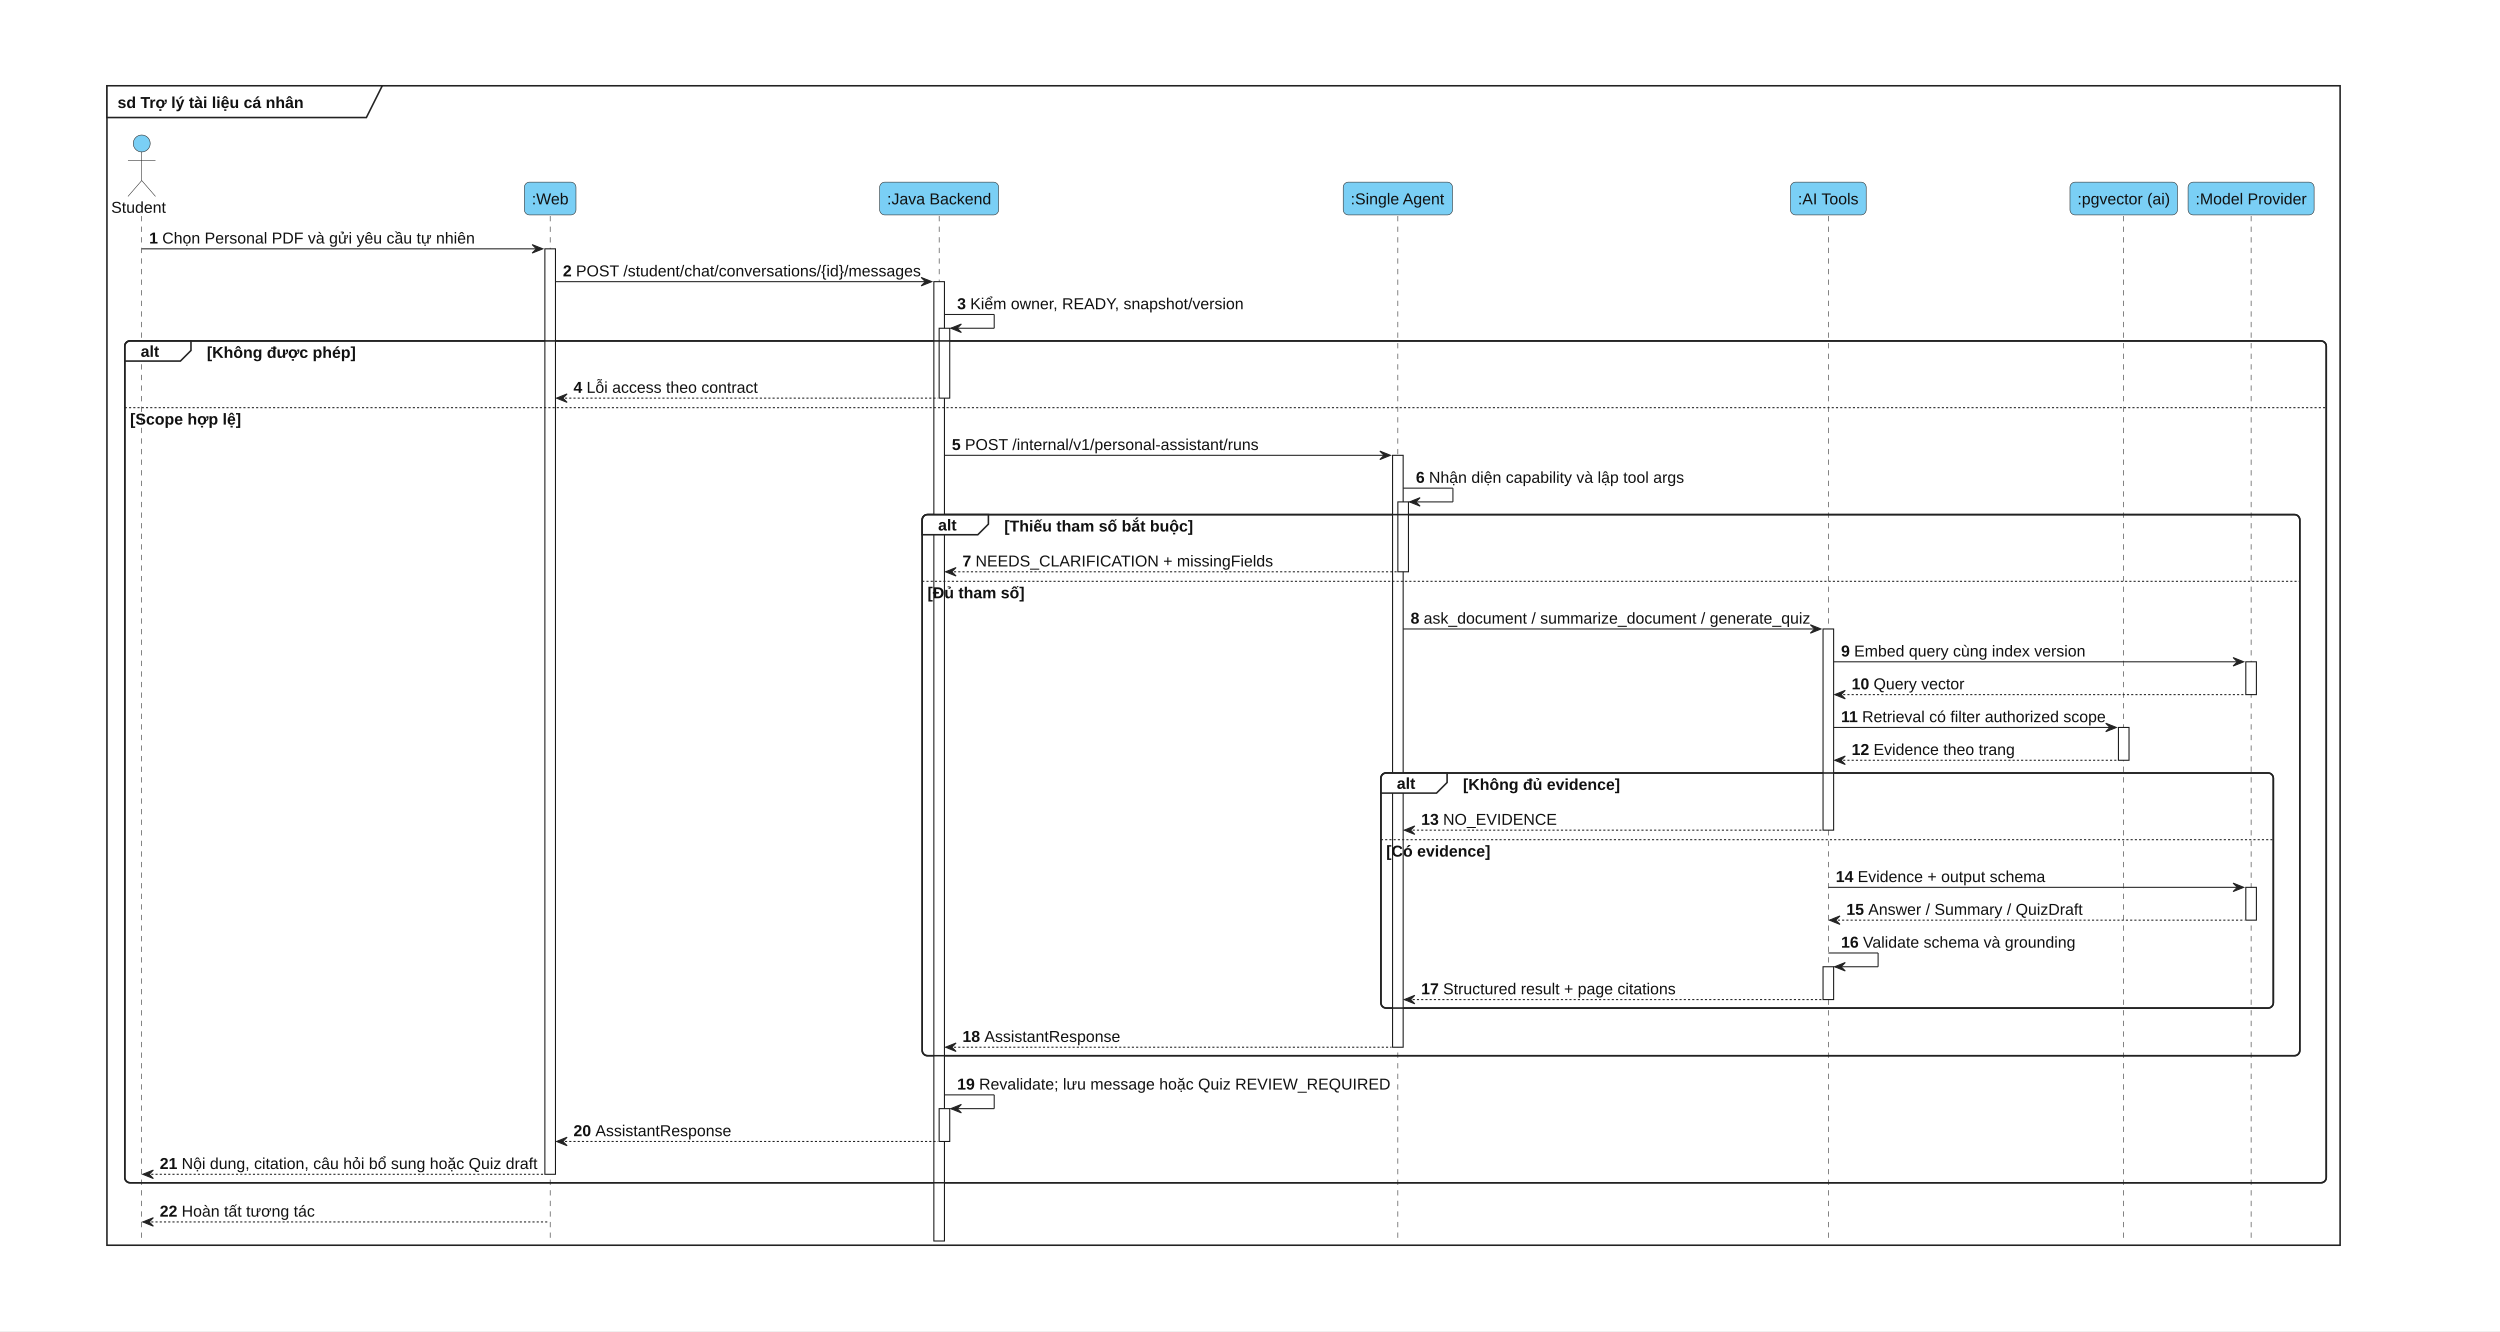
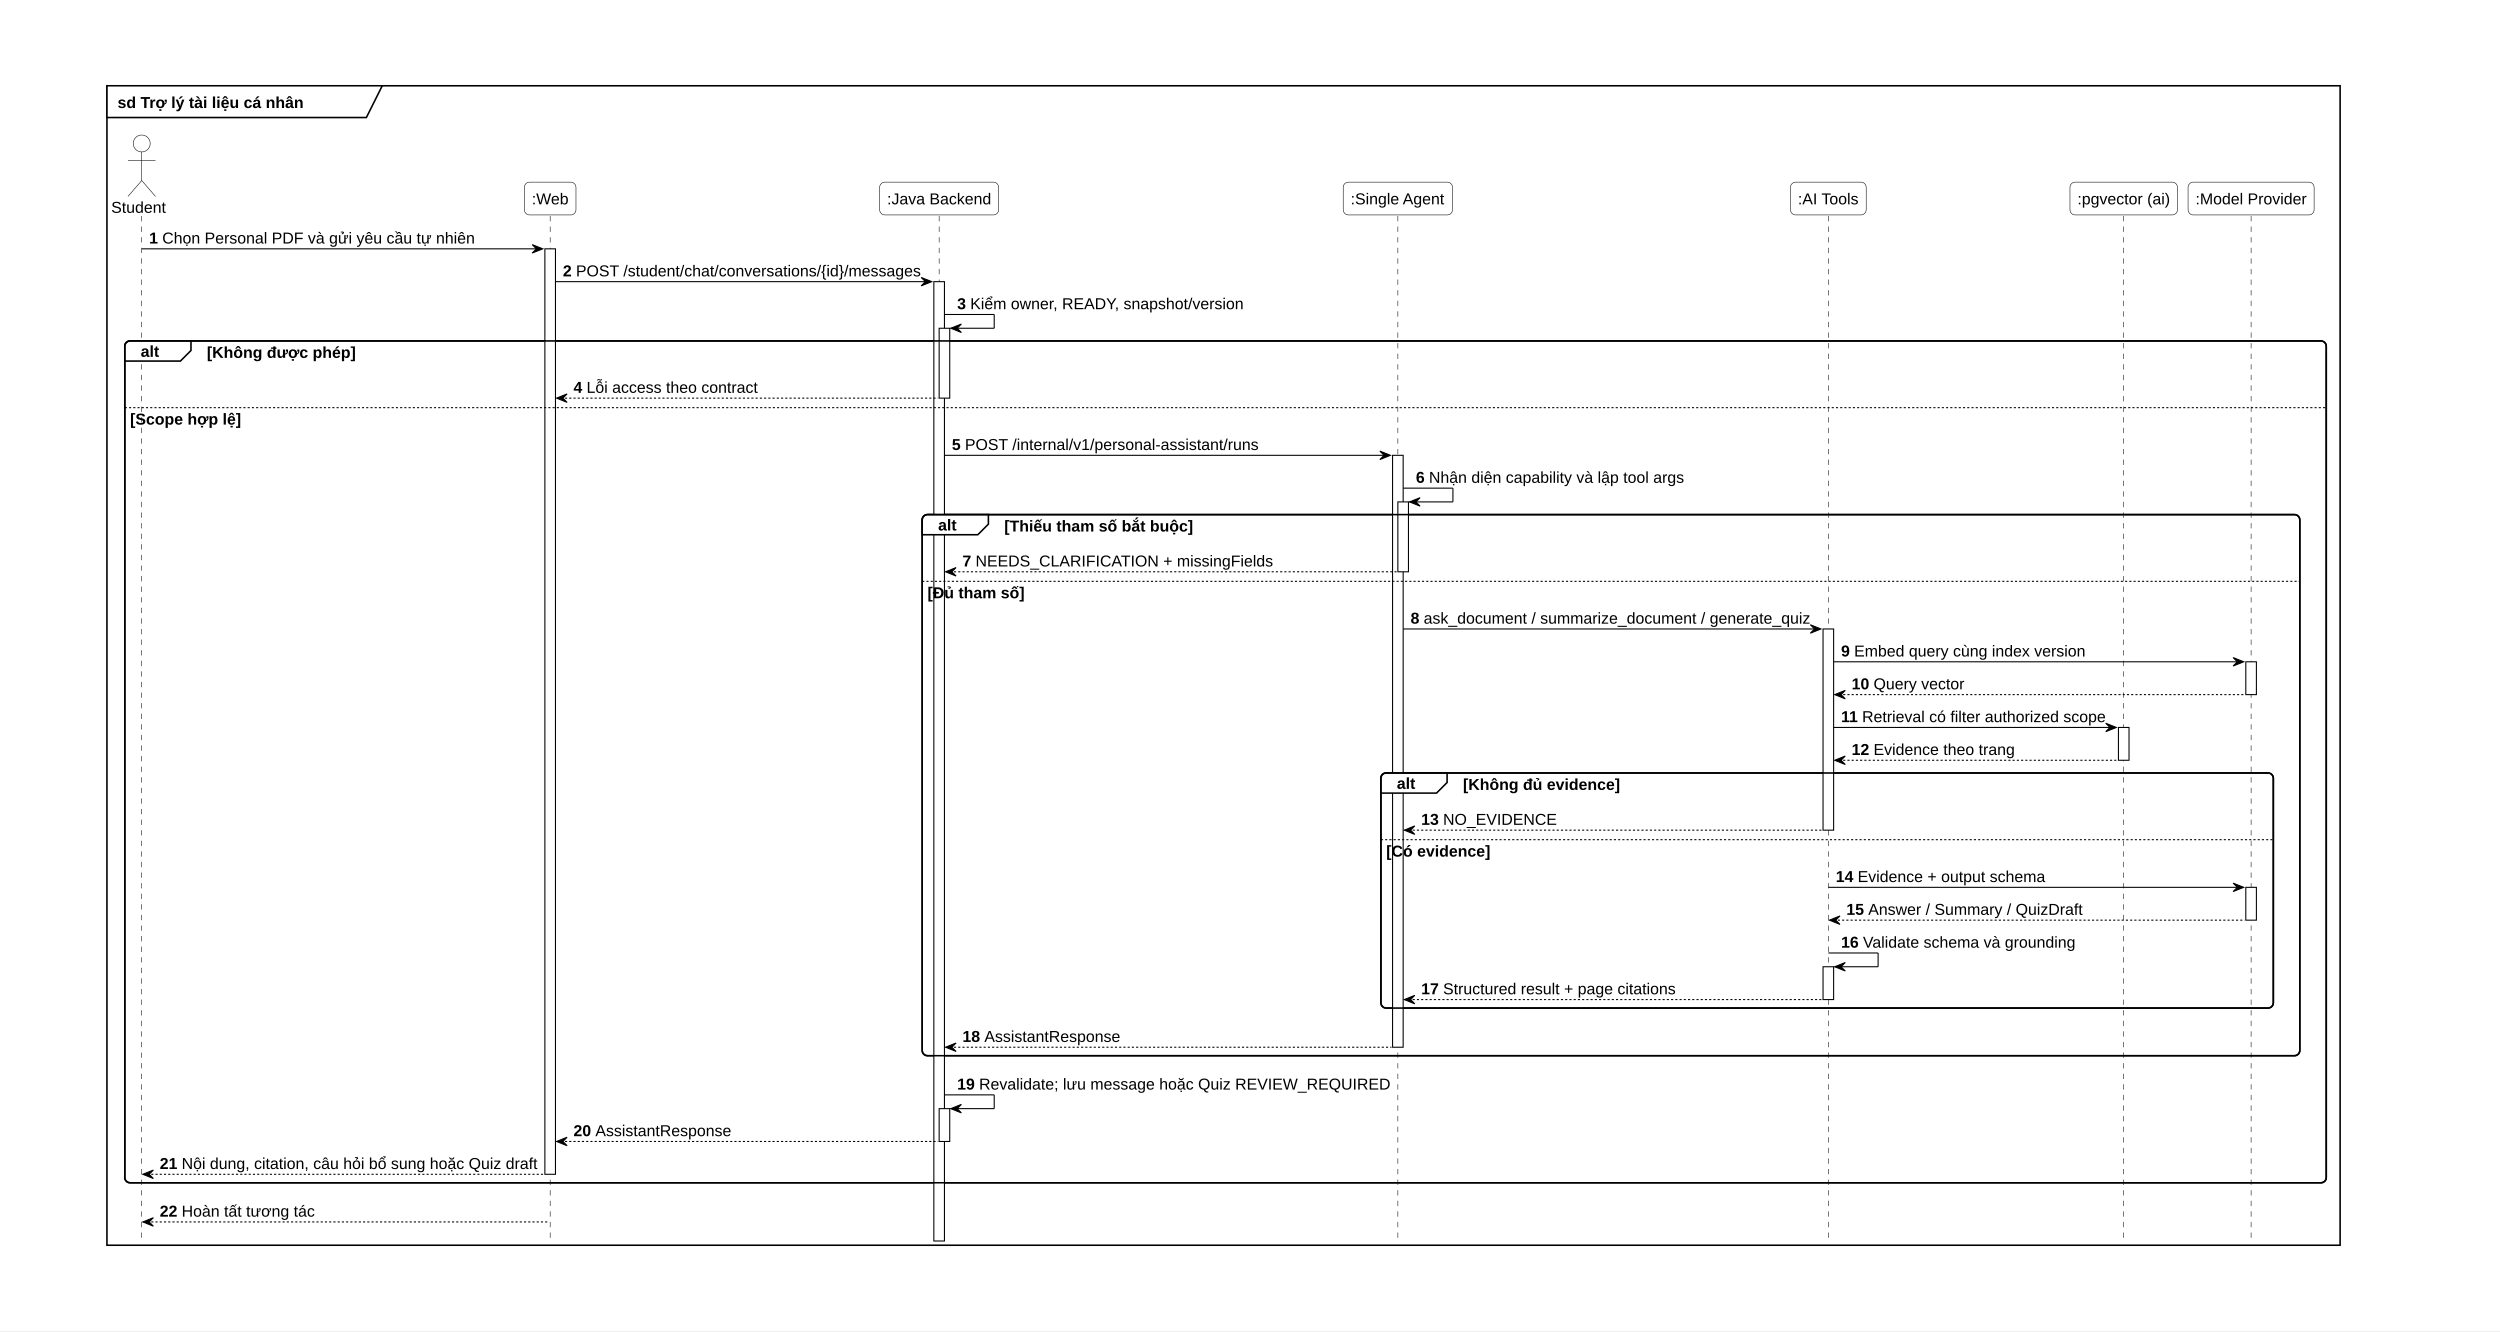
<svg xmlns="http://www.w3.org/2000/svg" version="1.1" viewBox="-100 -80 2361 1257" width="2361" height="1257">
  <rect x="-100" y="-80" width="2361" height="1257" fill="#FFFFFF" />
  <defs />
  <g transform="translate(0 42)">
    <g>
      <rect x="17.85" y="200" width="2079.08" height="795" rx="5" ry="5" fill="#FFFFFF" stroke="#FFFFFF" stroke-width="1" />
-       <rect x="17.85" y="200" width="2079.08" height="795" rx="5" ry="5" fill="#00000000" stroke="#222222" stroke-width="1.50" />
+       <rect x="17.85" y="200" width="2079.08" height="795" rx="5" ry="5" fill="#00000000" stroke="#000000" stroke-width="1.50" />
      <rect x="770.93" y="364" width="1301.00" height="511" rx="5" ry="5" fill="#FFFFFF" stroke="#FFFFFF" stroke-width="1" />
-       <rect x="770.93" y="364" width="1301.00" height="511" rx="5" ry="5" fill="#00000000" stroke="#222222" stroke-width="1.50" />
+       <rect x="770.93" y="364" width="1301.00" height="511" rx="5" ry="5" fill="#00000000" stroke="#000000" stroke-width="1.50" />
      <rect x="1204.14" y="608" width="842.80" height="222" rx="5" ry="5" fill="#FFFFFF" stroke="#FFFFFF" stroke-width="1" />
-       <rect x="1204.14" y="608" width="842.80" height="222" rx="5" ry="5" fill="#00000000" stroke="#222222" stroke-width="1.50" />
+       <rect x="1204.14" y="608" width="842.80" height="222" rx="5" ry="5" fill="#00000000" stroke="#000000" stroke-width="1.50" />
      <g>
        <rect x="30.35" y="82" width="8" height="968" fill="#00000000" stroke="#00000000" stroke-width="0" />
-         <line x1="33.85" y1="82" x2="33.85" y2="1050" stroke="#181818" stroke-width="0.50" stroke-dasharray="5,5" />
+         <line x1="33.85" y1="82" x2="33.85" y2="1050" stroke="#000000" stroke-width="0.50" stroke-dasharray="5,5" />
      </g>
      <g>
        <rect x="416.08" y="82" width="8" height="968" fill="#00000000" stroke="#00000000" stroke-width="0" />
-         <line x1="419.58" y1="82" x2="419.58" y2="1050" stroke="#181818" stroke-width="0.50" stroke-dasharray="5,5" />
-       </g>
-       <g>
-         <rect x="414.58" y="113" width="10" height="874" fill="#FFFFFF" stroke="#181818" stroke-width="1" />
+         <line x1="419.58" y1="82" x2="419.58" y2="1050" stroke="#000000" stroke-width="0.50" stroke-dasharray="5,5" />
+       </g>
+       <g>
+         <rect x="414.58" y="113" width="10" height="874" fill="#FFFFFF" stroke="#000000" stroke-width="1" />
      </g>
      <g>
        <rect x="783.43" y="82" width="8" height="968" fill="#00000000" stroke="#00000000" stroke-width="0" />
-         <line x1="786.93" y1="82" x2="786.93" y2="1050" stroke="#181818" stroke-width="0.50" stroke-dasharray="5,5" />
-       </g>
-       <g>
-         <rect x="781.93" y="144" width="10" height="906" fill="#FFFFFF" stroke="#181818" stroke-width="1" />
-       </g>
-       <g>
-         <rect x="786.93" y="188" width="10" height="66" fill="#FFFFFF" stroke="#181818" stroke-width="1" />
-       </g>
-       <g>
-         <rect x="786.93" y="925" width="10" height="31" fill="#FFFFFF" stroke="#181818" stroke-width="1" />
+         <line x1="786.93" y1="82" x2="786.93" y2="1050" stroke="#000000" stroke-width="0.50" stroke-dasharray="5,5" />
+       </g>
+       <g>
+         <rect x="781.93" y="144" width="10" height="906" fill="#FFFFFF" stroke="#000000" stroke-width="1" />
+       </g>
+       <g>
+         <rect x="786.93" y="188" width="10" height="66" fill="#FFFFFF" stroke="#000000" stroke-width="1" />
+       </g>
+       <g>
+         <rect x="786.93" y="925" width="10" height="31" fill="#FFFFFF" stroke="#000000" stroke-width="1" />
      </g>
      <g>
        <rect x="1216.64" y="82" width="8" height="968" fill="#00000000" stroke="#00000000" stroke-width="0" />
-         <line x1="1220.14" y1="82" x2="1220.14" y2="1050" stroke="#181818" stroke-width="0.50" stroke-dasharray="5,5" />
-       </g>
-       <g>
-         <rect x="1215.14" y="308" width="10" height="559" fill="#FFFFFF" stroke="#181818" stroke-width="1" />
-       </g>
-       <g>
-         <rect x="1220.14" y="352" width="10" height="66" fill="#FFFFFF" stroke="#181818" stroke-width="1" />
+         <line x1="1220.14" y1="82" x2="1220.14" y2="1050" stroke="#000000" stroke-width="0.50" stroke-dasharray="5,5" />
+       </g>
+       <g>
+         <rect x="1215.14" y="308" width="10" height="559" fill="#FFFFFF" stroke="#000000" stroke-width="1" />
+       </g>
+       <g>
+         <rect x="1220.14" y="352" width="10" height="66" fill="#FFFFFF" stroke="#000000" stroke-width="1" />
      </g>
      <g>
        <rect x="1623.18" y="82" width="8" height="968" fill="#00000000" stroke="#00000000" stroke-width="0" />
-         <line x1="1626.68" y1="82" x2="1626.68" y2="1050" stroke="#181818" stroke-width="0.50" stroke-dasharray="5,5" />
-       </g>
-       <g>
-         <rect x="1621.68" y="472" width="10" height="190" fill="#FFFFFF" stroke="#181818" stroke-width="1" />
-       </g>
-       <g>
-         <rect x="1621.68" y="791" width="10" height="31" fill="#FFFFFF" stroke="#181818" stroke-width="1" />
+         <line x1="1626.68" y1="82" x2="1626.68" y2="1050" stroke="#000000" stroke-width="0.50" stroke-dasharray="5,5" />
+       </g>
+       <g>
+         <rect x="1621.68" y="472" width="10" height="190" fill="#FFFFFF" stroke="#000000" stroke-width="1" />
+       </g>
+       <g>
+         <rect x="1621.68" y="791" width="10" height="31" fill="#FFFFFF" stroke="#000000" stroke-width="1" />
      </g>
      <g>
        <rect x="1902.15" y="82" width="8" height="968" fill="#00000000" stroke="#00000000" stroke-width="0" />
-         <line x1="1905.65" y1="82" x2="1905.65" y2="1050" stroke="#181818" stroke-width="0.50" stroke-dasharray="5,5" />
-       </g>
-       <g>
-         <rect x="1900.65" y="565" width="10" height="31" fill="#FFFFFF" stroke="#181818" stroke-width="1" />
+         <line x1="1905.65" y1="82" x2="1905.65" y2="1050" stroke="#000000" stroke-width="0.50" stroke-dasharray="5,5" />
+       </g>
+       <g>
+         <rect x="1900.65" y="565" width="10" height="31" fill="#FFFFFF" stroke="#000000" stroke-width="1" />
      </g>
      <g>
        <rect x="2022.44" y="82" width="8" height="968" fill="#00000000" stroke="#00000000" stroke-width="0" />
-         <line x1="2025.94" y1="82" x2="2025.94" y2="1050" stroke="#181818" stroke-width="0.50" stroke-dasharray="5,5" />
-       </g>
-       <g>
-         <rect x="2020.94" y="503" width="10" height="31" fill="#FFFFFF" stroke="#181818" stroke-width="1" />
-       </g>
-       <g>
-         <rect x="2020.94" y="716" width="10" height="31" fill="#FFFFFF" stroke="#181818" stroke-width="1" />
-       </g>
-       <text x="5" y="79" font-size="15" fill="#111111" xml:space="preserve" style="white-space: pre" font-family="Arial">Student</text>
-       <circle cx="33.85" cy="13.50" r="8" fill="#7ACFF5" stroke="#222222" stroke-width="0.50" />
-       <path d="M33.85,21.50 L33.85,48.50 M20.85,29.50 L46.85,29.50 M33.85,48.50 L20.85,63.50 M33.85,48.50 L46.85,63.50" fill="#00000000" stroke="#222222" stroke-width="0.50" />
-       <rect x="395.21" y="50" width="48.74" height="31" rx="5" ry="5" fill="#7ACFF5" stroke="#222222" stroke-width="0.50" />
-       <text x="402.21" y="71" font-size="15" fill="#111111" xml:space="preserve" style="white-space: pre" font-family="Arial">:Web</text>
-       <rect x="730.74" y="50" width="112.39" height="31" rx="5" ry="5" fill="#7ACFF5" stroke="#222222" stroke-width="0.50" />
-       <text x="737.74" y="71" font-size="15" fill="#111111" xml:space="preserve" style="white-space: pre" font-family="Arial">:Java Backend</text>
-       <rect x="1168.52" y="50" width="103.23" height="31" rx="5" ry="5" fill="#7ACFF5" stroke="#222222" stroke-width="0.50" />
-       <text x="1175.52" y="71" font-size="15" fill="#111111" xml:space="preserve" style="white-space: pre" font-family="Arial">:Single Agent</text>
-       <rect x="1590.92" y="50" width="71.52" height="31" rx="5" ry="5" fill="#7ACFF5" stroke="#222222" stroke-width="0.50" />
-       <text x="1597.92" y="71" font-size="15" fill="#111111" xml:space="preserve" style="white-space: pre" font-family="Arial">:AI Tools</text>
-       <rect x="1854.88" y="50" width="101.53" height="31" rx="5" ry="5" fill="#7ACFF5" stroke="#222222" stroke-width="0.50" />
-       <text x="1861.88" y="71" font-size="15" fill="#111111" xml:space="preserve" style="white-space: pre" font-family="Arial">:pgvector (ai)</text>
-       <rect x="1966.41" y="50" width="119.04" height="31" rx="5" ry="5" fill="#7ACFF5" stroke="#222222" stroke-width="0.50" />
-       <text x="1973.41" y="71" font-size="15" fill="#111111" xml:space="preserve" style="white-space: pre" font-family="Arial">:Model Provider</text>
-       <polygon points="402.58,109 412.58,113 402.58,117 406.58,113" fill="#222222" stroke="#222222" stroke-width="1" />
-       <line x1="33.85" y1="113" x2="408.58" y2="113" stroke="#222222" stroke-width="1" />
-       <text x="40.85" y="108" font-size="15" fill="#111111" xml:space="preserve" style="white-space: pre" font-weight="bold" font-family="Arial">1</text>
-       <text x="53.20" y="108" font-size="15" fill="#111111" xml:space="preserve" style="white-space: pre" font-family="Arial">Chọn Personal PDF và gửi yêu cầu tự nhiên</text>
-       <polygon points="769.93,140 779.93,144 769.93,148 773.93,144" fill="#222222" stroke="#222222" stroke-width="1" />
-       <line x1="424.58" y1="144" x2="775.93" y2="144" stroke="#222222" stroke-width="1" />
-       <text x="431.58" y="139" font-size="15" fill="#111111" xml:space="preserve" style="white-space: pre" font-weight="bold" font-family="Arial">2</text>
-       <text x="443.92" y="139" font-size="15" fill="#111111" xml:space="preserve" style="white-space: pre" font-family="Arial">POST /student/chat/conversations/{id}/messages</text>
-       <line x1="791.93" y1="175" x2="838.93" y2="175" stroke="#222222" stroke-width="1" />
-       <line x1="838.93" y1="175" x2="838.93" y2="188" stroke="#222222" stroke-width="1" />
-       <line x1="797.93" y1="188" x2="838.93" y2="188" stroke="#222222" stroke-width="1" />
-       <polygon points="807.93,184 797.93,188 807.93,192 803.93,188" fill="#222222" stroke="#222222" stroke-width="1" />
-       <text x="803.93" y="170" font-size="15" fill="#111111" xml:space="preserve" style="white-space: pre" font-weight="bold" font-family="Arial">3</text>
-       <text x="816.27" y="170" font-size="15" fill="#111111" xml:space="preserve" style="white-space: pre" font-family="Arial">Kiểm owner, READY, snapshot/version</text>
-       <path d="M22.85,200 L80.36,200 L80.36,209 L70.36,219 L17.85,219 L17.85,205 A5,5 0 0 1 22.85,200" fill="#FFFFFF" stroke="#222222" stroke-width="1.50" />
-       <rect x="17.85" y="200" width="2079.08" height="795" rx="5" ry="5" fill="#00000000" stroke="#222222" stroke-width="1.50" />
-       <text x="32.85" y="215" font-size="15" fill="#111111" xml:space="preserve" style="white-space: pre" font-weight="bold" font-family="Arial">alt</text>
-       <text x="95.36" y="216" font-size="15" fill="#111111" xml:space="preserve" style="white-space: pre" font-weight="bold" font-family="Arial">[Không được phép]</text>
-       <polygon points="435.58,250 425.58,254 435.58,258 431.58,254" fill="#222222" stroke="#222222" stroke-width="1" />
-       <line x1="429.58" y1="254" x2="785.93" y2="254" stroke="#222222" stroke-width="1" stroke-dasharray="2,2" />
-       <text x="441.58" y="249" font-size="15" fill="#111111" xml:space="preserve" style="white-space: pre" font-weight="bold" font-family="Arial">4</text>
-       <text x="453.92" y="249" font-size="15" fill="#111111" xml:space="preserve" style="white-space: pre" font-family="Arial">Lỗi access theo contract</text>
-       <line x1="17.85" y1="263" x2="2096.94" y2="263" stroke="#222222" stroke-width="1" stroke-dasharray="2,2" />
-       <text x="22.85" y="279" font-size="15" fill="#111111" xml:space="preserve" style="white-space: pre" font-weight="bold" font-family="Arial">[Scope hợp lệ]</text>
-       <polygon points="1203.14,304 1213.14,308 1203.14,312 1207.14,308" fill="#222222" stroke="#222222" stroke-width="1" />
-       <line x1="791.93" y1="308" x2="1209.14" y2="308" stroke="#222222" stroke-width="1" />
-       <text x="798.93" y="303" font-size="15" fill="#111111" xml:space="preserve" style="white-space: pre" font-weight="bold" font-family="Arial">5</text>
-       <text x="811.27" y="303" font-size="15" fill="#111111" xml:space="preserve" style="white-space: pre" font-family="Arial">POST /internal/v1/personal-assistant/runs</text>
-       <line x1="1225.14" y1="339" x2="1272.14" y2="339" stroke="#222222" stroke-width="1" />
-       <line x1="1272.14" y1="339" x2="1272.14" y2="352" stroke="#222222" stroke-width="1" />
-       <line x1="1231.14" y1="352" x2="1272.14" y2="352" stroke="#222222" stroke-width="1" />
-       <polygon points="1241.14,348 1231.14,352 1241.14,356 1237.14,352" fill="#222222" stroke="#222222" stroke-width="1" />
-       <text x="1237.14" y="334" font-size="15" fill="#111111" xml:space="preserve" style="white-space: pre" font-weight="bold" font-family="Arial">6</text>
-       <text x="1249.48" y="334" font-size="15" fill="#111111" xml:space="preserve" style="white-space: pre" font-family="Arial">Nhận diện capability và lập tool args</text>
-       <path d="M775.93,364 L833.44,364 L833.44,373 L823.44,383 L770.93,383 L770.93,369 A5,5 0 0 1 775.93,364" fill="#FFFFFF" stroke="#222222" stroke-width="1.50" />
-       <rect x="770.93" y="364" width="1301.00" height="511" rx="5" ry="5" fill="#00000000" stroke="#222222" stroke-width="1.50" />
-       <text x="785.93" y="379" font-size="15" fill="#111111" xml:space="preserve" style="white-space: pre" font-weight="bold" font-family="Arial">alt</text>
-       <text x="848.44" y="380" font-size="15" fill="#111111" xml:space="preserve" style="white-space: pre" font-weight="bold" font-family="Arial">[Thiếu tham số bắt buộc]</text>
-       <polygon points="802.93,414 792.93,418 802.93,422 798.93,418" fill="#222222" stroke="#222222" stroke-width="1" />
-       <line x1="796.93" y1="418" x2="1219.14" y2="418" stroke="#222222" stroke-width="1" stroke-dasharray="2,2" />
-       <text x="808.93" y="413" font-size="15" fill="#111111" xml:space="preserve" style="white-space: pre" font-weight="bold" font-family="Arial">7</text>
-       <text x="821.27" y="413" font-size="15" fill="#111111" xml:space="preserve" style="white-space: pre" font-family="Arial">NEEDS_CLARIFICATION + missingFields</text>
-       <line x1="770.93" y1="427" x2="2071.94" y2="427" stroke="#222222" stroke-width="1" stroke-dasharray="2,2" />
-       <text x="775.93" y="443" font-size="15" fill="#111111" xml:space="preserve" style="white-space: pre" font-weight="bold" font-family="Arial">[Đủ tham số]</text>
-       <polygon points="1609.68,468 1619.68,472 1609.68,476 1613.68,472" fill="#222222" stroke="#222222" stroke-width="1" />
-       <line x1="1225.14" y1="472" x2="1615.68" y2="472" stroke="#222222" stroke-width="1" />
-       <text x="1232.14" y="467" font-size="15" fill="#111111" xml:space="preserve" style="white-space: pre" font-weight="bold" font-family="Arial">8</text>
-       <text x="1244.48" y="467" font-size="15" fill="#111111" xml:space="preserve" style="white-space: pre" font-family="Arial">ask_document / summarize_document / generate_quiz</text>
-       <polygon points="2008.94,499 2018.94,503 2008.94,507 2012.94,503" fill="#222222" stroke="#222222" stroke-width="1" />
-       <line x1="1631.68" y1="503" x2="2014.94" y2="503" stroke="#222222" stroke-width="1" />
-       <text x="1638.68" y="498" font-size="15" fill="#111111" xml:space="preserve" style="white-space: pre" font-weight="bold" font-family="Arial">9</text>
-       <text x="1651.02" y="498" font-size="15" fill="#111111" xml:space="preserve" style="white-space: pre" font-family="Arial">Embed query cùng index version</text>
-       <polygon points="1642.68,530 1632.68,534 1642.68,538 1638.68,534" fill="#222222" stroke="#222222" stroke-width="1" />
-       <line x1="1636.68" y1="534" x2="2019.94" y2="534" stroke="#222222" stroke-width="1" stroke-dasharray="2,2" />
-       <text x="1648.68" y="529" font-size="15" fill="#111111" xml:space="preserve" style="white-space: pre" font-weight="bold" font-family="Arial">10</text>
-       <text x="1669.36" y="529" font-size="15" fill="#111111" xml:space="preserve" style="white-space: pre" font-family="Arial">Query vector</text>
-       <polygon points="1888.65,561 1898.65,565 1888.65,569 1892.65,565" fill="#222222" stroke="#222222" stroke-width="1" />
-       <line x1="1631.68" y1="565" x2="1894.65" y2="565" stroke="#222222" stroke-width="1" />
-       <text x="1638.68" y="560" font-size="15" fill="#111111" xml:space="preserve" style="white-space: pre" font-weight="bold" font-family="Arial">11</text>
-       <text x="1658.54" y="560" font-size="15" fill="#111111" xml:space="preserve" style="white-space: pre" font-family="Arial">Retrieval có filter authorized scope</text>
-       <polygon points="1642.68,592 1632.68,596 1642.68,600 1638.68,596" fill="#222222" stroke="#222222" stroke-width="1" />
-       <line x1="1636.68" y1="596" x2="1899.65" y2="596" stroke="#222222" stroke-width="1" stroke-dasharray="2,2" />
-       <text x="1648.68" y="591" font-size="15" fill="#111111" xml:space="preserve" style="white-space: pre" font-weight="bold" font-family="Arial">12</text>
-       <text x="1669.36" y="591" font-size="15" fill="#111111" xml:space="preserve" style="white-space: pre" font-family="Arial">Evidence theo trang</text>
-       <path d="M1209.14,608 L1266.64,608 L1266.64,617 L1256.64,627 L1204.14,627 L1204.14,613 A5,5 0 0 1 1209.14,608" fill="#FFFFFF" stroke="#222222" stroke-width="1.50" />
-       <rect x="1204.14" y="608" width="842.80" height="222" rx="5" ry="5" fill="#00000000" stroke="#222222" stroke-width="1.50" />
-       <text x="1219.14" y="623" font-size="15" fill="#111111" xml:space="preserve" style="white-space: pre" font-weight="bold" font-family="Arial">alt</text>
-       <text x="1281.64" y="624" font-size="15" fill="#111111" xml:space="preserve" style="white-space: pre" font-weight="bold" font-family="Arial">[Không đủ evidence]</text>
-       <polygon points="1236.14,658 1226.14,662 1236.14,666 1232.14,662" fill="#222222" stroke="#222222" stroke-width="1" />
-       <line x1="1230.14" y1="662" x2="1620.68" y2="662" stroke="#222222" stroke-width="1" stroke-dasharray="2,2" />
-       <text x="1242.14" y="657" font-size="15" fill="#111111" xml:space="preserve" style="white-space: pre" font-weight="bold" font-family="Arial">13</text>
-       <text x="1262.82" y="657" font-size="15" fill="#111111" xml:space="preserve" style="white-space: pre" font-family="Arial">NO_EVIDENCE</text>
-       <line x1="1204.14" y1="671" x2="2046.94" y2="671" stroke="#222222" stroke-width="1" stroke-dasharray="2,2" />
-       <text x="1209.14" y="687" font-size="15" fill="#111111" xml:space="preserve" style="white-space: pre" font-weight="bold" font-family="Arial">[Có evidence]</text>
-       <polygon points="2008.94,712 2018.94,716 2008.94,720 2012.94,716" fill="#222222" stroke="#222222" stroke-width="1" />
-       <line x1="1626.68" y1="716" x2="2014.94" y2="716" stroke="#222222" stroke-width="1" />
-       <text x="1633.68" y="711" font-size="15" fill="#111111" xml:space="preserve" style="white-space: pre" font-weight="bold" font-family="Arial">14</text>
-       <text x="1654.36" y="711" font-size="15" fill="#111111" xml:space="preserve" style="white-space: pre" font-family="Arial">Evidence + output schema</text>
-       <polygon points="1637.68,743 1627.68,747 1637.68,751 1633.68,747" fill="#222222" stroke="#222222" stroke-width="1" />
-       <line x1="1631.68" y1="747" x2="2019.94" y2="747" stroke="#222222" stroke-width="1" stroke-dasharray="2,2" />
-       <text x="1643.68" y="742" font-size="15" fill="#111111" xml:space="preserve" style="white-space: pre" font-weight="bold" font-family="Arial">15</text>
-       <text x="1664.36" y="742" font-size="15" fill="#111111" xml:space="preserve" style="white-space: pre" font-family="Arial">Answer / Summary / QuizDraft</text>
-       <line x1="1626.68" y1="778" x2="1673.68" y2="778" stroke="#222222" stroke-width="1" />
-       <line x1="1673.68" y1="778" x2="1673.68" y2="791" stroke="#222222" stroke-width="1" />
-       <line x1="1632.68" y1="791" x2="1673.68" y2="791" stroke="#222222" stroke-width="1" />
-       <polygon points="1642.68,787 1632.68,791 1642.68,795 1638.68,791" fill="#222222" stroke="#222222" stroke-width="1" />
-       <text x="1638.68" y="773" font-size="15" fill="#111111" xml:space="preserve" style="white-space: pre" font-weight="bold" font-family="Arial">16</text>
-       <text x="1659.36" y="773" font-size="15" fill="#111111" xml:space="preserve" style="white-space: pre" font-family="Arial">Validate schema và grounding</text>
-       <polygon points="1236.14,818 1226.14,822 1236.14,826 1232.14,822" fill="#222222" stroke="#222222" stroke-width="1" />
-       <line x1="1230.14" y1="822" x2="1620.68" y2="822" stroke="#222222" stroke-width="1" stroke-dasharray="2,2" />
-       <text x="1242.14" y="817" font-size="15" fill="#111111" xml:space="preserve" style="white-space: pre" font-weight="bold" font-family="Arial">17</text>
-       <text x="1262.82" y="817" font-size="15" fill="#111111" xml:space="preserve" style="white-space: pre" font-family="Arial">Structured result + page citations</text>
-       <polygon points="802.93,863 792.93,867 802.93,871 798.93,867" fill="#222222" stroke="#222222" stroke-width="1" />
-       <line x1="796.93" y1="867" x2="1214.14" y2="867" stroke="#222222" stroke-width="1" stroke-dasharray="2,2" />
-       <text x="808.93" y="862" font-size="15" fill="#111111" xml:space="preserve" style="white-space: pre" font-weight="bold" font-family="Arial">18</text>
-       <text x="829.62" y="862" font-size="15" fill="#111111" xml:space="preserve" style="white-space: pre" font-family="Arial">AssistantResponse</text>
-       <line x1="791.93" y1="912" x2="838.93" y2="912" stroke="#222222" stroke-width="1" />
-       <line x1="838.93" y1="912" x2="838.93" y2="925" stroke="#222222" stroke-width="1" />
-       <line x1="797.93" y1="925" x2="838.93" y2="925" stroke="#222222" stroke-width="1" />
-       <polygon points="807.93,921 797.93,925 807.93,929 803.93,925" fill="#222222" stroke="#222222" stroke-width="1" />
-       <text x="803.93" y="907" font-size="15" fill="#111111" xml:space="preserve" style="white-space: pre" font-weight="bold" font-family="Arial">19</text>
-       <text x="824.62" y="907" font-size="15" fill="#111111" xml:space="preserve" style="white-space: pre" font-family="Arial">Revalidate; lưu message hoặc Quiz REVIEW_REQUIRED</text>
-       <polygon points="435.58,952 425.58,956 435.58,960 431.58,956" fill="#222222" stroke="#222222" stroke-width="1" />
-       <line x1="429.58" y1="956" x2="785.93" y2="956" stroke="#222222" stroke-width="1" stroke-dasharray="2,2" />
-       <text x="441.58" y="951" font-size="15" fill="#111111" xml:space="preserve" style="white-space: pre" font-weight="bold" font-family="Arial">20</text>
-       <text x="462.27" y="951" font-size="15" fill="#111111" xml:space="preserve" style="white-space: pre" font-family="Arial">AssistantResponse</text>
-       <polygon points="44.85,983 34.85,987 44.85,991 40.85,987" fill="#222222" stroke="#222222" stroke-width="1" />
-       <line x1="38.85" y1="987" x2="413.58" y2="987" stroke="#222222" stroke-width="1" stroke-dasharray="2,2" />
-       <text x="50.85" y="982" font-size="15" fill="#111111" xml:space="preserve" style="white-space: pre" font-weight="bold" font-family="Arial">21</text>
-       <text x="71.54" y="982" font-size="15" fill="#111111" xml:space="preserve" style="white-space: pre" font-family="Arial">Nội dung, citation, câu hỏi bổ sung hoặc Quiz draft</text>
-       <polygon points="44.85,1028 34.85,1032 44.85,1036 40.85,1032" fill="#222222" stroke="#222222" stroke-width="1" />
-       <line x1="38.85" y1="1032" x2="418.58" y2="1032" stroke="#222222" stroke-width="1" stroke-dasharray="2,2" />
-       <text x="50.85" y="1027" font-size="15" fill="#111111" xml:space="preserve" style="white-space: pre" font-weight="bold" font-family="Arial">22</text>
-       <text x="71.54" y="1027" font-size="15" fill="#111111" xml:space="preserve" style="white-space: pre" font-family="Arial">Hoàn tất tương tác</text>
+         <line x1="2025.94" y1="82" x2="2025.94" y2="1050" stroke="#000000" stroke-width="0.50" stroke-dasharray="5,5" />
+       </g>
+       <g>
+         <rect x="2020.94" y="503" width="10" height="31" fill="#FFFFFF" stroke="#000000" stroke-width="1" />
+       </g>
+       <g>
+         <rect x="2020.94" y="716" width="10" height="31" fill="#FFFFFF" stroke="#000000" stroke-width="1" />
+       </g>
+       <text x="5" y="79" font-size="15" fill="#000000" xml:space="preserve" style="white-space: pre" font-family="Arial">Student</text>
+       <circle cx="33.85" cy="13.50" r="8" fill="#FFFFFF" stroke="#000000" stroke-width="0.50" />
+       <path d="M33.85,21.50 L33.85,48.50 M20.85,29.50 L46.85,29.50 M33.85,48.50 L20.85,63.50 M33.85,48.50 L46.85,63.50" fill="#00000000" stroke="#000000" stroke-width="0.50" />
+       <rect x="395.21" y="50" width="48.74" height="31" rx="5" ry="5" fill="#FFFFFF" stroke="#000000" stroke-width="0.50" />
+       <text x="402.21" y="71" font-size="15" fill="#000000" xml:space="preserve" style="white-space: pre" font-family="Arial">:Web</text>
+       <rect x="730.74" y="50" width="112.39" height="31" rx="5" ry="5" fill="#FFFFFF" stroke="#000000" stroke-width="0.50" />
+       <text x="737.74" y="71" font-size="15" fill="#000000" xml:space="preserve" style="white-space: pre" font-family="Arial">:Java Backend</text>
+       <rect x="1168.52" y="50" width="103.23" height="31" rx="5" ry="5" fill="#FFFFFF" stroke="#000000" stroke-width="0.50" />
+       <text x="1175.52" y="71" font-size="15" fill="#000000" xml:space="preserve" style="white-space: pre" font-family="Arial">:Single Agent</text>
+       <rect x="1590.92" y="50" width="71.52" height="31" rx="5" ry="5" fill="#FFFFFF" stroke="#000000" stroke-width="0.50" />
+       <text x="1597.92" y="71" font-size="15" fill="#000000" xml:space="preserve" style="white-space: pre" font-family="Arial">:AI Tools</text>
+       <rect x="1854.88" y="50" width="101.53" height="31" rx="5" ry="5" fill="#FFFFFF" stroke="#000000" stroke-width="0.50" />
+       <text x="1861.88" y="71" font-size="15" fill="#000000" xml:space="preserve" style="white-space: pre" font-family="Arial">:pgvector (ai)</text>
+       <rect x="1966.41" y="50" width="119.04" height="31" rx="5" ry="5" fill="#FFFFFF" stroke="#000000" stroke-width="0.50" />
+       <text x="1973.41" y="71" font-size="15" fill="#000000" xml:space="preserve" style="white-space: pre" font-family="Arial">:Model Provider</text>
+       <polygon points="402.58,109 412.58,113 402.58,117 406.58,113" fill="#000000" stroke="#000000" stroke-width="1" />
+       <line x1="33.85" y1="113" x2="408.58" y2="113" stroke="#000000" stroke-width="1" />
+       <text x="40.85" y="108" font-size="15" fill="#000000" xml:space="preserve" style="white-space: pre" font-weight="bold" font-family="Arial">1</text>
+       <text x="53.20" y="108" font-size="15" fill="#000000" xml:space="preserve" style="white-space: pre" font-family="Arial">Chọn Personal PDF và gửi yêu cầu tự nhiên</text>
+       <polygon points="769.93,140 779.93,144 769.93,148 773.93,144" fill="#000000" stroke="#000000" stroke-width="1" />
+       <line x1="424.58" y1="144" x2="775.93" y2="144" stroke="#000000" stroke-width="1" />
+       <text x="431.58" y="139" font-size="15" fill="#000000" xml:space="preserve" style="white-space: pre" font-weight="bold" font-family="Arial">2</text>
+       <text x="443.92" y="139" font-size="15" fill="#000000" xml:space="preserve" style="white-space: pre" font-family="Arial">POST /student/chat/conversations/{id}/messages</text>
+       <line x1="791.93" y1="175" x2="838.93" y2="175" stroke="#000000" stroke-width="1" />
+       <line x1="838.93" y1="175" x2="838.93" y2="188" stroke="#000000" stroke-width="1" />
+       <line x1="797.93" y1="188" x2="838.93" y2="188" stroke="#000000" stroke-width="1" />
+       <polygon points="807.93,184 797.93,188 807.93,192 803.93,188" fill="#000000" stroke="#000000" stroke-width="1" />
+       <text x="803.93" y="170" font-size="15" fill="#000000" xml:space="preserve" style="white-space: pre" font-weight="bold" font-family="Arial">3</text>
+       <text x="816.27" y="170" font-size="15" fill="#000000" xml:space="preserve" style="white-space: pre" font-family="Arial">Kiểm owner, READY, snapshot/version</text>
+       <path d="M22.85,200 L80.36,200 L80.36,209 L70.36,219 L17.85,219 L17.85,205 A5,5 0 0 1 22.85,200" fill="#FFFFFF" stroke="#000000" stroke-width="1.50" />
+       <rect x="17.85" y="200" width="2079.08" height="795" rx="5" ry="5" fill="#00000000" stroke="#000000" stroke-width="1.50" />
+       <text x="32.85" y="215" font-size="15" fill="#000000" xml:space="preserve" style="white-space: pre" font-weight="bold" font-family="Arial">alt</text>
+       <text x="95.36" y="216" font-size="15" fill="#000000" xml:space="preserve" style="white-space: pre" font-weight="bold" font-family="Arial">[Không được phép]</text>
+       <polygon points="435.58,250 425.58,254 435.58,258 431.58,254" fill="#000000" stroke="#000000" stroke-width="1" />
+       <line x1="429.58" y1="254" x2="785.93" y2="254" stroke="#000000" stroke-width="1" stroke-dasharray="2,2" />
+       <text x="441.58" y="249" font-size="15" fill="#000000" xml:space="preserve" style="white-space: pre" font-weight="bold" font-family="Arial">4</text>
+       <text x="453.92" y="249" font-size="15" fill="#000000" xml:space="preserve" style="white-space: pre" font-family="Arial">Lỗi access theo contract</text>
+       <line x1="17.85" y1="263" x2="2096.94" y2="263" stroke="#000000" stroke-width="1" stroke-dasharray="2,2" />
+       <text x="22.85" y="279" font-size="15" fill="#000000" xml:space="preserve" style="white-space: pre" font-weight="bold" font-family="Arial">[Scope hợp lệ]</text>
+       <polygon points="1203.14,304 1213.14,308 1203.14,312 1207.14,308" fill="#000000" stroke="#000000" stroke-width="1" />
+       <line x1="791.93" y1="308" x2="1209.14" y2="308" stroke="#000000" stroke-width="1" />
+       <text x="798.93" y="303" font-size="15" fill="#000000" xml:space="preserve" style="white-space: pre" font-weight="bold" font-family="Arial">5</text>
+       <text x="811.27" y="303" font-size="15" fill="#000000" xml:space="preserve" style="white-space: pre" font-family="Arial">POST /internal/v1/personal-assistant/runs</text>
+       <line x1="1225.14" y1="339" x2="1272.14" y2="339" stroke="#000000" stroke-width="1" />
+       <line x1="1272.14" y1="339" x2="1272.14" y2="352" stroke="#000000" stroke-width="1" />
+       <line x1="1231.14" y1="352" x2="1272.14" y2="352" stroke="#000000" stroke-width="1" />
+       <polygon points="1241.14,348 1231.14,352 1241.14,356 1237.14,352" fill="#000000" stroke="#000000" stroke-width="1" />
+       <text x="1237.14" y="334" font-size="15" fill="#000000" xml:space="preserve" style="white-space: pre" font-weight="bold" font-family="Arial">6</text>
+       <text x="1249.48" y="334" font-size="15" fill="#000000" xml:space="preserve" style="white-space: pre" font-family="Arial">Nhận diện capability và lập tool args</text>
+       <path d="M775.93,364 L833.44,364 L833.44,373 L823.44,383 L770.93,383 L770.93,369 A5,5 0 0 1 775.93,364" fill="#FFFFFF" stroke="#000000" stroke-width="1.50" />
+       <rect x="770.93" y="364" width="1301.00" height="511" rx="5" ry="5" fill="#00000000" stroke="#000000" stroke-width="1.50" />
+       <text x="785.93" y="379" font-size="15" fill="#000000" xml:space="preserve" style="white-space: pre" font-weight="bold" font-family="Arial">alt</text>
+       <text x="848.44" y="380" font-size="15" fill="#000000" xml:space="preserve" style="white-space: pre" font-weight="bold" font-family="Arial">[Thiếu tham số bắt buộc]</text>
+       <polygon points="802.93,414 792.93,418 802.93,422 798.93,418" fill="#000000" stroke="#000000" stroke-width="1" />
+       <line x1="796.93" y1="418" x2="1219.14" y2="418" stroke="#000000" stroke-width="1" stroke-dasharray="2,2" />
+       <text x="808.93" y="413" font-size="15" fill="#000000" xml:space="preserve" style="white-space: pre" font-weight="bold" font-family="Arial">7</text>
+       <text x="821.27" y="413" font-size="15" fill="#000000" xml:space="preserve" style="white-space: pre" font-family="Arial">NEEDS_CLARIFICATION + missingFields</text>
+       <line x1="770.93" y1="427" x2="2071.94" y2="427" stroke="#000000" stroke-width="1" stroke-dasharray="2,2" />
+       <text x="775.93" y="443" font-size="15" fill="#000000" xml:space="preserve" style="white-space: pre" font-weight="bold" font-family="Arial">[Đủ tham số]</text>
+       <polygon points="1609.68,468 1619.68,472 1609.68,476 1613.68,472" fill="#000000" stroke="#000000" stroke-width="1" />
+       <line x1="1225.14" y1="472" x2="1615.68" y2="472" stroke="#000000" stroke-width="1" />
+       <text x="1232.14" y="467" font-size="15" fill="#000000" xml:space="preserve" style="white-space: pre" font-weight="bold" font-family="Arial">8</text>
+       <text x="1244.48" y="467" font-size="15" fill="#000000" xml:space="preserve" style="white-space: pre" font-family="Arial">ask_document / summarize_document / generate_quiz</text>
+       <polygon points="2008.94,499 2018.94,503 2008.94,507 2012.94,503" fill="#000000" stroke="#000000" stroke-width="1" />
+       <line x1="1631.68" y1="503" x2="2014.94" y2="503" stroke="#000000" stroke-width="1" />
+       <text x="1638.68" y="498" font-size="15" fill="#000000" xml:space="preserve" style="white-space: pre" font-weight="bold" font-family="Arial">9</text>
+       <text x="1651.02" y="498" font-size="15" fill="#000000" xml:space="preserve" style="white-space: pre" font-family="Arial">Embed query cùng index version</text>
+       <polygon points="1642.68,530 1632.68,534 1642.68,538 1638.68,534" fill="#000000" stroke="#000000" stroke-width="1" />
+       <line x1="1636.68" y1="534" x2="2019.94" y2="534" stroke="#000000" stroke-width="1" stroke-dasharray="2,2" />
+       <text x="1648.68" y="529" font-size="15" fill="#000000" xml:space="preserve" style="white-space: pre" font-weight="bold" font-family="Arial">10</text>
+       <text x="1669.36" y="529" font-size="15" fill="#000000" xml:space="preserve" style="white-space: pre" font-family="Arial">Query vector</text>
+       <polygon points="1888.65,561 1898.65,565 1888.65,569 1892.65,565" fill="#000000" stroke="#000000" stroke-width="1" />
+       <line x1="1631.68" y1="565" x2="1894.65" y2="565" stroke="#000000" stroke-width="1" />
+       <text x="1638.68" y="560" font-size="15" fill="#000000" xml:space="preserve" style="white-space: pre" font-weight="bold" font-family="Arial">11</text>
+       <text x="1658.54" y="560" font-size="15" fill="#000000" xml:space="preserve" style="white-space: pre" font-family="Arial">Retrieval có filter authorized scope</text>
+       <polygon points="1642.68,592 1632.68,596 1642.68,600 1638.68,596" fill="#000000" stroke="#000000" stroke-width="1" />
+       <line x1="1636.68" y1="596" x2="1899.65" y2="596" stroke="#000000" stroke-width="1" stroke-dasharray="2,2" />
+       <text x="1648.68" y="591" font-size="15" fill="#000000" xml:space="preserve" style="white-space: pre" font-weight="bold" font-family="Arial">12</text>
+       <text x="1669.36" y="591" font-size="15" fill="#000000" xml:space="preserve" style="white-space: pre" font-family="Arial">Evidence theo trang</text>
+       <path d="M1209.14,608 L1266.64,608 L1266.64,617 L1256.64,627 L1204.14,627 L1204.14,613 A5,5 0 0 1 1209.14,608" fill="#FFFFFF" stroke="#000000" stroke-width="1.50" />
+       <rect x="1204.14" y="608" width="842.80" height="222" rx="5" ry="5" fill="#00000000" stroke="#000000" stroke-width="1.50" />
+       <text x="1219.14" y="623" font-size="15" fill="#000000" xml:space="preserve" style="white-space: pre" font-weight="bold" font-family="Arial">alt</text>
+       <text x="1281.64" y="624" font-size="15" fill="#000000" xml:space="preserve" style="white-space: pre" font-weight="bold" font-family="Arial">[Không đủ evidence]</text>
+       <polygon points="1236.14,658 1226.14,662 1236.14,666 1232.14,662" fill="#000000" stroke="#000000" stroke-width="1" />
+       <line x1="1230.14" y1="662" x2="1620.68" y2="662" stroke="#000000" stroke-width="1" stroke-dasharray="2,2" />
+       <text x="1242.14" y="657" font-size="15" fill="#000000" xml:space="preserve" style="white-space: pre" font-weight="bold" font-family="Arial">13</text>
+       <text x="1262.82" y="657" font-size="15" fill="#000000" xml:space="preserve" style="white-space: pre" font-family="Arial">NO_EVIDENCE</text>
+       <line x1="1204.14" y1="671" x2="2046.94" y2="671" stroke="#000000" stroke-width="1" stroke-dasharray="2,2" />
+       <text x="1209.14" y="687" font-size="15" fill="#000000" xml:space="preserve" style="white-space: pre" font-weight="bold" font-family="Arial">[Có evidence]</text>
+       <polygon points="2008.94,712 2018.94,716 2008.94,720 2012.94,716" fill="#000000" stroke="#000000" stroke-width="1" />
+       <line x1="1626.68" y1="716" x2="2014.94" y2="716" stroke="#000000" stroke-width="1" />
+       <text x="1633.68" y="711" font-size="15" fill="#000000" xml:space="preserve" style="white-space: pre" font-weight="bold" font-family="Arial">14</text>
+       <text x="1654.36" y="711" font-size="15" fill="#000000" xml:space="preserve" style="white-space: pre" font-family="Arial">Evidence + output schema</text>
+       <polygon points="1637.68,743 1627.68,747 1637.68,751 1633.68,747" fill="#000000" stroke="#000000" stroke-width="1" />
+       <line x1="1631.68" y1="747" x2="2019.94" y2="747" stroke="#000000" stroke-width="1" stroke-dasharray="2,2" />
+       <text x="1643.68" y="742" font-size="15" fill="#000000" xml:space="preserve" style="white-space: pre" font-weight="bold" font-family="Arial">15</text>
+       <text x="1664.36" y="742" font-size="15" fill="#000000" xml:space="preserve" style="white-space: pre" font-family="Arial">Answer / Summary / QuizDraft</text>
+       <line x1="1626.68" y1="778" x2="1673.68" y2="778" stroke="#000000" stroke-width="1" />
+       <line x1="1673.68" y1="778" x2="1673.68" y2="791" stroke="#000000" stroke-width="1" />
+       <line x1="1632.68" y1="791" x2="1673.68" y2="791" stroke="#000000" stroke-width="1" />
+       <polygon points="1642.68,787 1632.68,791 1642.68,795 1638.68,791" fill="#000000" stroke="#000000" stroke-width="1" />
+       <text x="1638.68" y="773" font-size="15" fill="#000000" xml:space="preserve" style="white-space: pre" font-weight="bold" font-family="Arial">16</text>
+       <text x="1659.36" y="773" font-size="15" fill="#000000" xml:space="preserve" style="white-space: pre" font-family="Arial">Validate schema và grounding</text>
+       <polygon points="1236.14,818 1226.14,822 1236.14,826 1232.14,822" fill="#000000" stroke="#000000" stroke-width="1" />
+       <line x1="1230.14" y1="822" x2="1620.68" y2="822" stroke="#000000" stroke-width="1" stroke-dasharray="2,2" />
+       <text x="1242.14" y="817" font-size="15" fill="#000000" xml:space="preserve" style="white-space: pre" font-weight="bold" font-family="Arial">17</text>
+       <text x="1262.82" y="817" font-size="15" fill="#000000" xml:space="preserve" style="white-space: pre" font-family="Arial">Structured result + page citations</text>
+       <polygon points="802.93,863 792.93,867 802.93,871 798.93,867" fill="#000000" stroke="#000000" stroke-width="1" />
+       <line x1="796.93" y1="867" x2="1214.14" y2="867" stroke="#000000" stroke-width="1" stroke-dasharray="2,2" />
+       <text x="808.93" y="862" font-size="15" fill="#000000" xml:space="preserve" style="white-space: pre" font-weight="bold" font-family="Arial">18</text>
+       <text x="829.62" y="862" font-size="15" fill="#000000" xml:space="preserve" style="white-space: pre" font-family="Arial">AssistantResponse</text>
+       <line x1="791.93" y1="912" x2="838.93" y2="912" stroke="#000000" stroke-width="1" />
+       <line x1="838.93" y1="912" x2="838.93" y2="925" stroke="#000000" stroke-width="1" />
+       <line x1="797.93" y1="925" x2="838.93" y2="925" stroke="#000000" stroke-width="1" />
+       <polygon points="807.93,921 797.93,925 807.93,929 803.93,925" fill="#000000" stroke="#000000" stroke-width="1" />
+       <text x="803.93" y="907" font-size="15" fill="#000000" xml:space="preserve" style="white-space: pre" font-weight="bold" font-family="Arial">19</text>
+       <text x="824.62" y="907" font-size="15" fill="#000000" xml:space="preserve" style="white-space: pre" font-family="Arial">Revalidate; lưu message hoặc Quiz REVIEW_REQUIRED</text>
+       <polygon points="435.58,952 425.58,956 435.58,960 431.58,956" fill="#000000" stroke="#000000" stroke-width="1" />
+       <line x1="429.58" y1="956" x2="785.93" y2="956" stroke="#000000" stroke-width="1" stroke-dasharray="2,2" />
+       <text x="441.58" y="951" font-size="15" fill="#000000" xml:space="preserve" style="white-space: pre" font-weight="bold" font-family="Arial">20</text>
+       <text x="462.27" y="951" font-size="15" fill="#000000" xml:space="preserve" style="white-space: pre" font-family="Arial">AssistantResponse</text>
+       <polygon points="44.85,983 34.85,987 44.85,991 40.85,987" fill="#000000" stroke="#000000" stroke-width="1" />
+       <line x1="38.85" y1="987" x2="413.58" y2="987" stroke="#000000" stroke-width="1" stroke-dasharray="2,2" />
+       <text x="50.85" y="982" font-size="15" fill="#000000" xml:space="preserve" style="white-space: pre" font-weight="bold" font-family="Arial">21</text>
+       <text x="71.54" y="982" font-size="15" fill="#000000" xml:space="preserve" style="white-space: pre" font-family="Arial">Nội dung, citation, câu hỏi bổ sung hoặc Quiz draft</text>
+       <polygon points="44.85,1028 34.85,1032 44.85,1036 40.85,1032" fill="#000000" stroke="#000000" stroke-width="1" />
+       <line x1="38.85" y1="1032" x2="418.58" y2="1032" stroke="#000000" stroke-width="1" stroke-dasharray="2,2" />
+       <text x="50.85" y="1027" font-size="15" fill="#000000" xml:space="preserve" style="white-space: pre" font-weight="bold" font-family="Arial">22</text>
+       <text x="71.54" y="1027" font-size="15" fill="#000000" xml:space="preserve" style="white-space: pre" font-family="Arial">Hoàn tất tương tác</text>
    </g>
  </g>
-   <g data-sequence-frame="true" fill="none" stroke="#222222" stroke-width="1.50">
+   <g data-sequence-frame="true" fill="none" stroke="#000000" stroke-width="1.50">
    <rect x="1" y="1" width="2109" height="1095" />
    <path d="M1,1 H261 L246,31 H1 Z" fill="#FFFFFF" />
  </g>
-   <text x="11" y="22" font-size="15" font-weight="bold" fill="#111111" font-family="Arial">sd Trợ lý tài liệu cá nhân</text>
+   <text x="11" y="22" font-size="15" font-weight="bold" fill="#000000" font-family="Arial">sd Trợ lý tài liệu cá nhân</text>
</svg>
